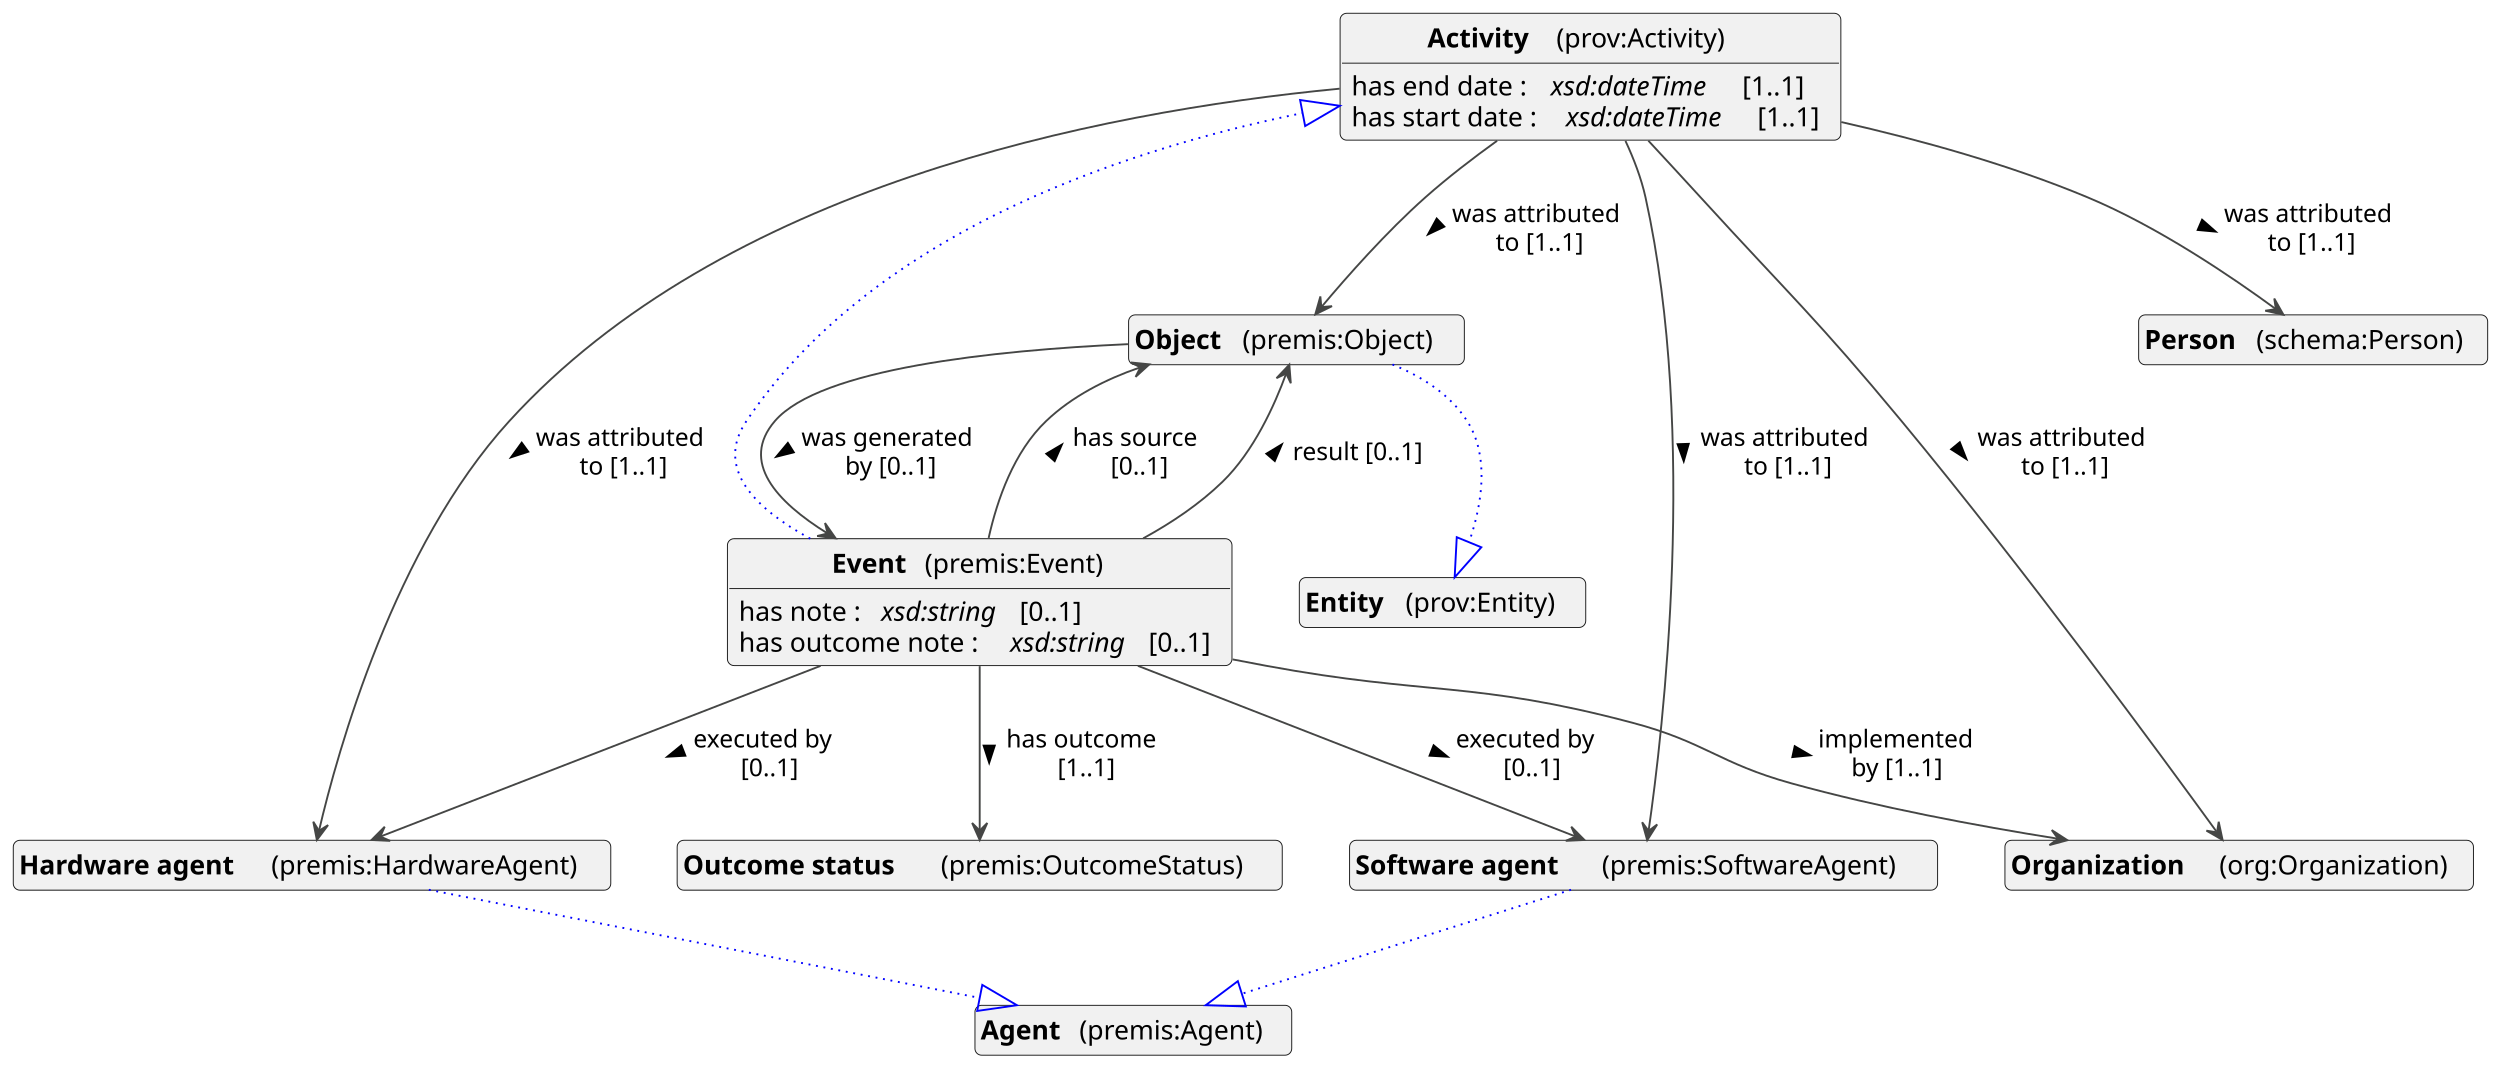
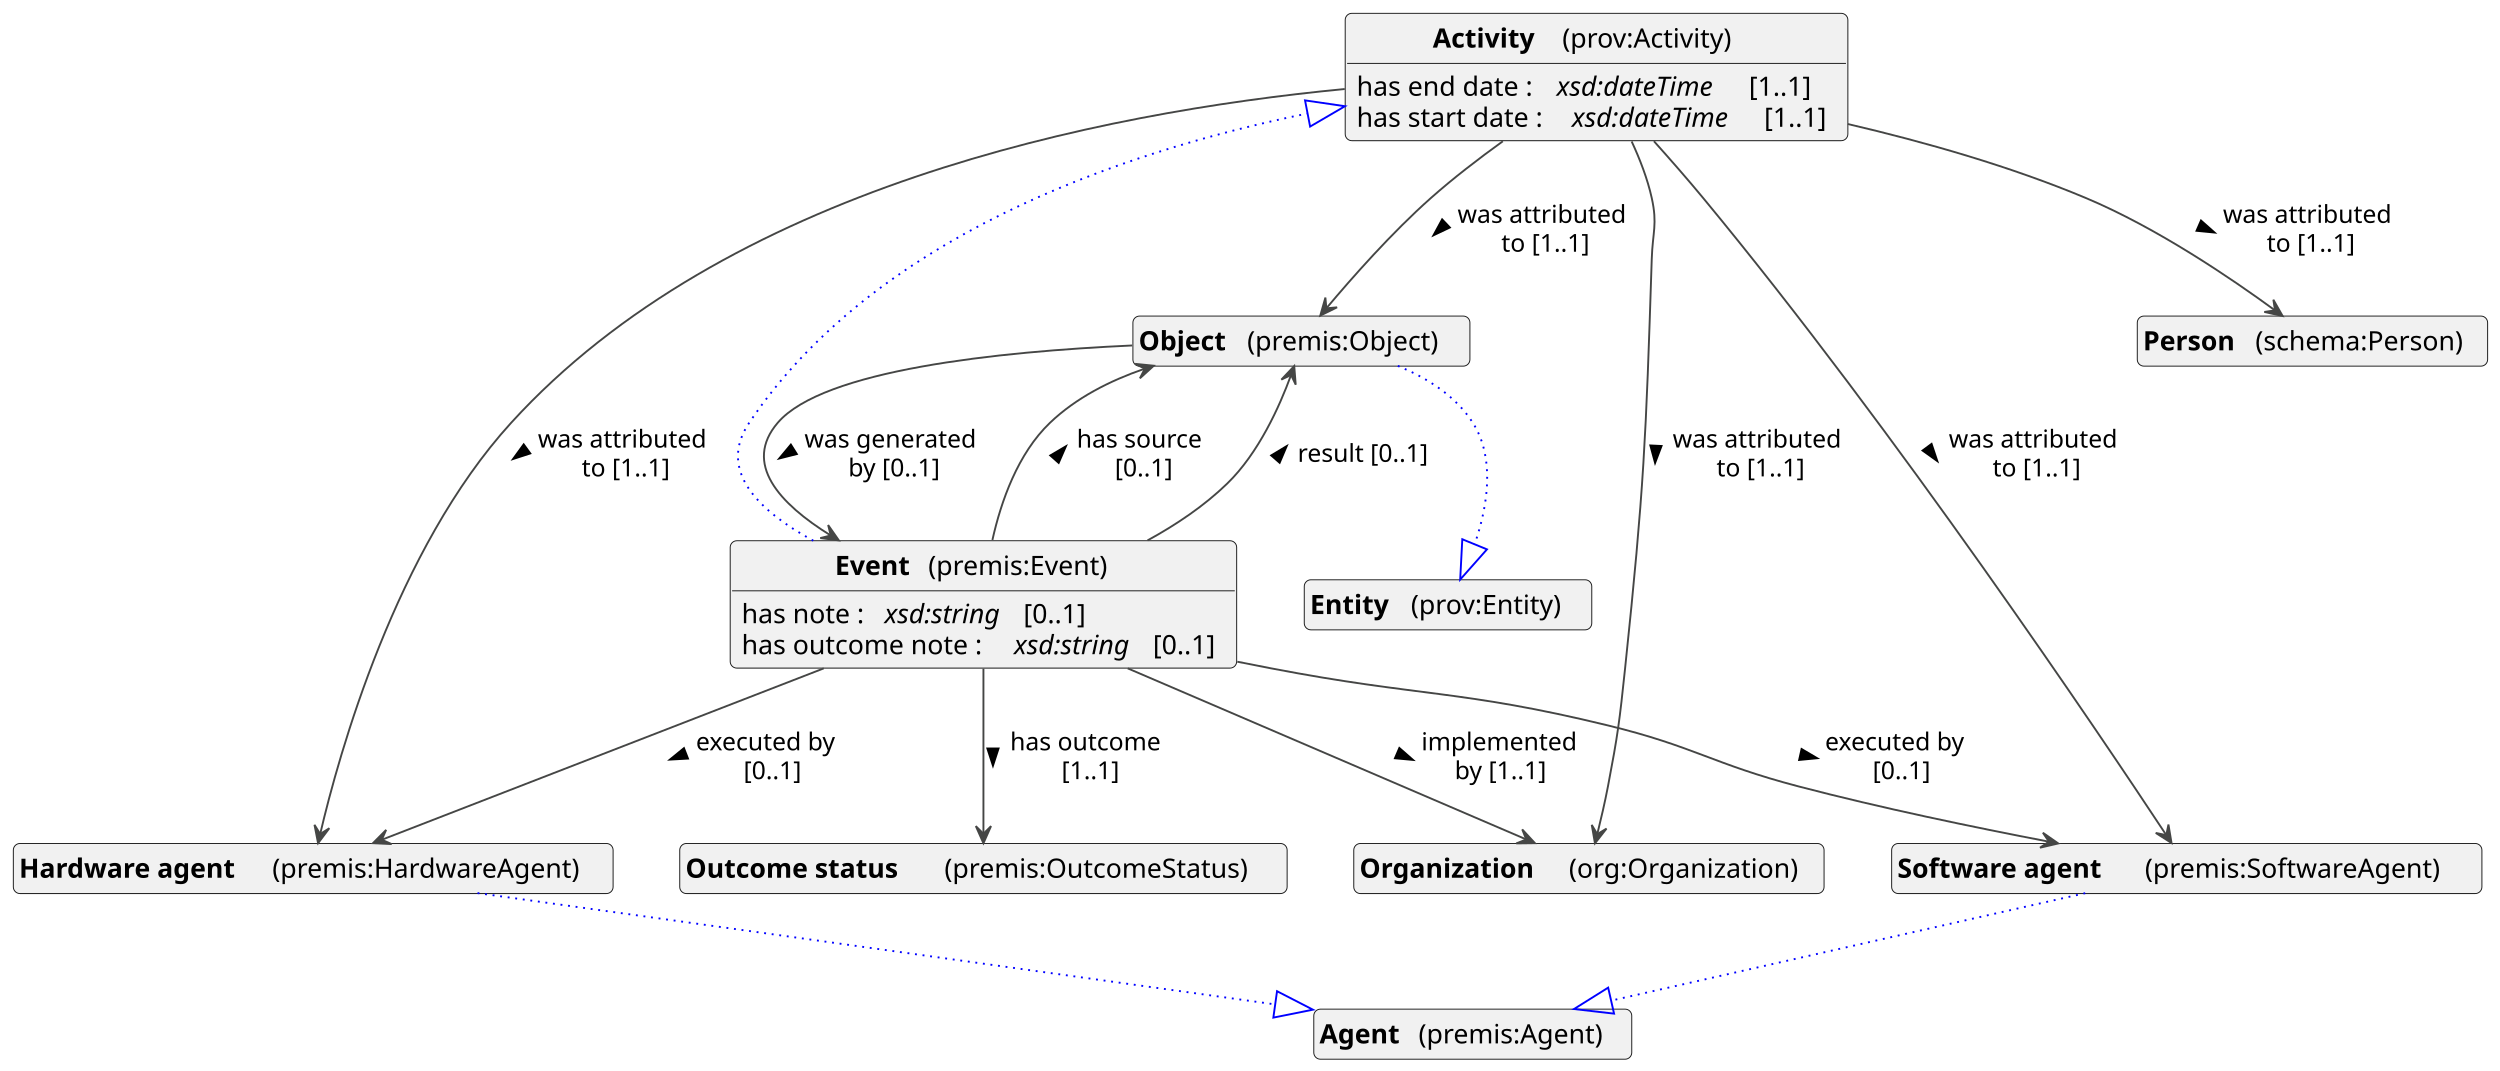
- <svg xmlns="http://www.w3.org/2000/svg" xmlns:xlink="http://www.w3.org/1999/xlink" contentStyleType="text/css" height="562px" preserveAspectRatio="none" style="width:1318px;height:562px;background:#FFFFFF;" version="1.1" viewBox="0 0 1318 562" width="1318px" zoomAndPan="magnify">
+ <svg xmlns="http://www.w3.org/2000/svg" xmlns:xlink="http://www.w3.org/1999/xlink" contentStyleType="text/css" height="562px" preserveAspectRatio="none" style="width:1313px;height:562px;background:#FFFFFF;" version="1.1" viewBox="0 0 1313 562" width="1313px" zoomAndPan="magnify">
  <defs />
  <g>
    <a href="#prov%3AActivity" target="_top" title="#prov%3AActivity" xlink:actuate="onRequest" xlink:href="#prov%3AActivity" xlink:show="new" xlink:title="#prov%3AActivity" xlink:type="simple">
      <g id="elem_prov_Activity">
        <rect codeLine="15" fill="#F1F1F1" height="66.891" id="prov_Activity" rx="3.5" ry="3.5" style="stroke:#181818;stroke-width:0.5;" width="264" x="706.5" y="7" />
        <text fill="#000000" font-family="sans-serif" font-size="14" font-weight="bold" lengthAdjust="spacing" textLength="64" x="752.5" y="24.995">Activity</text>
        <text fill="#000000" font-family="sans-serif" font-size="14" lengthAdjust="spacing" textLength="104" x="820.5" y="24.995">(prov:Activity)</text>
        <line style="stroke:#181818;stroke-width:0.5;" x1="707.5" x2="969.5" y1="33.297" y2="33.297" />
        <text fill="#000000" font-family="sans-serif" font-size="14" lengthAdjust="spacing" textLength="101" x="712.5" y="50.292">has end date :</text>
        <text fill="#000000" font-family="sans-serif" font-size="14" font-style="italic" lengthAdjust="spacing" textLength="97" x="817.5" y="50.292">xsd:dateTime</text>
        <text fill="#000000" font-family="sans-serif" font-size="14" lengthAdjust="spacing" textLength="38" x="918.5" y="50.292">[1..1]</text>
        <text fill="#000000" font-family="sans-serif" font-size="14" lengthAdjust="spacing" textLength="109" x="712.5" y="66.589">has start date :</text>
        <text fill="#000000" font-family="sans-serif" font-size="14" font-style="italic" lengthAdjust="spacing" textLength="97" x="825.5" y="66.589">xsd:dateTime</text>
        <text fill="#000000" font-family="sans-serif" font-size="14" lengthAdjust="spacing" textLength="38" x="926.5" y="66.589">[1..1]</text>
      </g>
    </a>
    <a href="#premis%3AEvent" target="_top" title="#premis%3AEvent" xlink:actuate="onRequest" xlink:href="#premis%3AEvent" xlink:show="new" xlink:title="#premis%3AEvent" xlink:type="simple">
      <g id="elem_premis_Event">
        <rect codeLine="14" fill="#F1F1F1" height="66.891" id="premis_Event" rx="3.5" ry="3.5" style="stroke:#181818;stroke-width:0.5;" width="266" x="383.5" y="284" />
        <text fill="#000000" font-family="sans-serif" font-size="14" font-weight="bold" lengthAdjust="spacing" textLength="45" x="438.5" y="301.995">Event</text>
        <text fill="#000000" font-family="sans-serif" font-size="14" lengthAdjust="spacing" textLength="107" x="487.5" y="301.995">(premis:Event)</text>
        <line style="stroke:#181818;stroke-width:0.5;" x1="384.5" x2="648.5" y1="310.297" y2="310.297" />
        <text fill="#000000" font-family="sans-serif" font-size="14" lengthAdjust="spacing" textLength="71" x="389.5" y="327.292">has note :</text>
        <text fill="#000000" font-family="sans-serif" font-size="14" font-style="italic" lengthAdjust="spacing" textLength="69" x="464.5" y="327.292">xsd:string</text>
        <text fill="#000000" font-family="sans-serif" font-size="14" lengthAdjust="spacing" textLength="38" x="537.5" y="327.292">[0..1]</text>
        <text fill="#000000" font-family="sans-serif" font-size="14" lengthAdjust="spacing" textLength="139" x="389.5" y="343.589">has outcome note :</text>
        <text fill="#000000" font-family="sans-serif" font-size="14" font-style="italic" lengthAdjust="spacing" textLength="69" x="532.5" y="343.589">xsd:string</text>
        <text fill="#000000" font-family="sans-serif" font-size="14" lengthAdjust="spacing" textLength="38" x="605.5" y="343.589">[0..1]</text>
      </g>
    </a>
    <a href="#premis%3AObject" target="_top" title="#premis%3AObject" xlink:actuate="onRequest" xlink:href="#premis%3AObject" xlink:show="new" xlink:title="#premis%3AObject" xlink:type="simple">
      <g id="elem_premis_Object">
        <rect codeLine="16" fill="#F1F1F1" height="26.297" id="premis_Object" rx="3.5" ry="3.5" style="stroke:#181818;stroke-width:0.5;" width="177" x="595" y="166" />
        <text fill="#000000" font-family="sans-serif" font-size="14" font-weight="bold" lengthAdjust="spacing" textLength="53" x="598" y="183.995">Object</text>
        <text fill="#000000" font-family="sans-serif" font-size="14" lengthAdjust="spacing" textLength="114" x="655" y="183.995">(premis:Object)</text>
      </g>
    </a>
    <a href="#prov%3AEntity" target="_top" title="#prov%3AEntity" xlink:actuate="onRequest" xlink:href="#prov%3AEntity" xlink:show="new" xlink:title="#prov%3AEntity" xlink:type="simple">
      <g id="elem_prov_Entity">
        <rect codeLine="17" fill="#F1F1F1" height="26.297" id="prov_Entity" rx="3.5" ry="3.5" style="stroke:#181818;stroke-width:0.5;" width="151" x="685" y="304.5" />
        <text fill="#000000" font-family="sans-serif" font-size="14" font-weight="bold" lengthAdjust="spacing" textLength="49" x="688" y="322.495">Entity</text>
        <text fill="#000000" font-family="sans-serif" font-size="14" lengthAdjust="spacing" textLength="92" x="741" y="322.495">(prov:Entity)</text>
      </g>
    </a>
    <a href="#premis%3AOutcomeStatus" target="_top" title="#premis%3AOutcomeStatus" xlink:actuate="onRequest" xlink:href="#premis%3AOutcomeStatus" xlink:show="new" xlink:title="#premis%3AOutcomeStatus" xlink:type="simple">
      <g id="elem_premis_OutcomeStatus">
        <rect codeLine="18" fill="#F1F1F1" height="26.297" id="premis_OutcomeStatus" rx="3.5" ry="3.5" style="stroke:#181818;stroke-width:0.5;" width="319" x="357" y="443" />
        <text fill="#000000" font-family="sans-serif" font-size="14" font-weight="bold" lengthAdjust="spacing" textLength="132" x="360" y="460.995">Outcome status</text>
        <text fill="#000000" font-family="sans-serif" font-size="14" lengthAdjust="spacing" textLength="177" x="496" y="460.995">(premis:OutcomeStatus)</text>
      </g>
    </a>
-     <a href="#org%3AOrganization" target="_top" title="#org%3AOrganization" xlink:actuate="onRequest" xlink:href="#org%3AOrganization" xlink:show="new" xlink:title="#org%3AOrganization" xlink:type="simple">
-       <g id="elem_org_Organization">
-         <rect codeLine="19" fill="#F1F1F1" height="26.297" id="org_Organization" rx="3.5" ry="3.5" style="stroke:#181818;stroke-width:0.5;" width="247" x="1057" y="443" />
-         <text fill="#000000" font-family="sans-serif" font-size="14" font-weight="bold" lengthAdjust="spacing" textLength="106" x="1060" y="460.995">Organization</text>
-         <text fill="#000000" font-family="sans-serif" font-size="14" lengthAdjust="spacing" textLength="131" x="1170" y="460.995">(org:Organization)</text>
+     <a href="#premis%3ASoftwareAgent" target="_top" title="#premis%3ASoftwareAgent" xlink:actuate="onRequest" xlink:href="#premis%3ASoftwareAgent" xlink:show="new" xlink:title="#premis%3ASoftwareAgent" xlink:type="simple">
+       <g id="elem_premis_SoftwareAgent">
+         <rect codeLine="19" fill="#F1F1F1" height="26.297" id="premis_SoftwareAgent" rx="3.5" ry="3.5" style="stroke:#181818;stroke-width:0.5;" width="310" x="993.5" y="443" />
+         <text fill="#000000" font-family="sans-serif" font-size="14" font-weight="bold" lengthAdjust="spacing" textLength="126" x="996.5" y="460.995">Software agent</text>
+         <text fill="#000000" font-family="sans-serif" font-size="14" lengthAdjust="spacing" textLength="174" x="1126.5" y="460.995">(premis:SoftwareAgent)</text>
+       </g>
+     </a>
+     <a href="#premis%3AAgent" target="_top" title="#premis%3AAgent" xlink:actuate="onRequest" xlink:href="#premis%3AAgent" xlink:show="new" xlink:title="#premis%3AAgent" xlink:type="simple">
+       <g id="elem_premis_Agent">
+         <rect codeLine="22" fill="#F1F1F1" height="26.297" id="premis_Agent" rx="3.5" ry="3.5" style="stroke:#181818;stroke-width:0.5;" width="167" x="690" y="530" />
+         <text fill="#000000" font-family="sans-serif" font-size="14" font-weight="bold" lengthAdjust="spacing" textLength="48" x="693" y="547.995">Agent</text>
+         <text fill="#000000" font-family="sans-serif" font-size="14" lengthAdjust="spacing" textLength="109" x="745" y="547.995">(premis:Agent)</text>
      </g>
    </a>
    <a href="#premis%3AHardwareAgent" target="_top" title="#premis%3AHardwareAgent" xlink:actuate="onRequest" xlink:href="#premis%3AHardwareAgent" xlink:show="new" xlink:title="#premis%3AHardwareAgent" xlink:type="simple">
      <g id="elem_premis_HardwareAgent">
-         <rect codeLine="20" fill="#F1F1F1" height="26.297" id="premis_HardwareAgent" rx="3.5" ry="3.5" style="stroke:#181818;stroke-width:0.5;" width="315" x="7" y="443" />
+         <rect codeLine="21" fill="#F1F1F1" height="26.297" id="premis_HardwareAgent" rx="3.5" ry="3.5" style="stroke:#181818;stroke-width:0.5;" width="315" x="7" y="443" />
        <text fill="#000000" font-family="sans-serif" font-size="14" font-weight="bold" lengthAdjust="spacing" textLength="129" x="10" y="460.995">Hardware agent</text>
        <text fill="#000000" font-family="sans-serif" font-size="14" lengthAdjust="spacing" textLength="176" x="143" y="460.995">(premis:HardwareAgent)</text>
      </g>
    </a>
-     <a href="#premis%3AAgent" target="_top" title="#premis%3AAgent" xlink:actuate="onRequest" xlink:href="#premis%3AAgent" xlink:show="new" xlink:title="#premis%3AAgent" xlink:type="simple">
-       <g id="elem_premis_Agent">
-         <rect codeLine="24" fill="#F1F1F1" height="26.297" id="premis_Agent" rx="3.5" ry="3.5" style="stroke:#181818;stroke-width:0.5;" width="167" x="514" y="530" />
-         <text fill="#000000" font-family="sans-serif" font-size="14" font-weight="bold" lengthAdjust="spacing" textLength="48" x="517" y="547.995">Agent</text>
-         <text fill="#000000" font-family="sans-serif" font-size="14" lengthAdjust="spacing" textLength="109" x="569" y="547.995">(premis:Agent)</text>
+     <a href="#schema%3APerson" target="_top" title="#schema%3APerson" xlink:actuate="onRequest" xlink:href="#schema%3APerson" xlink:show="new" xlink:title="#schema%3APerson" xlink:type="simple">
+       <g id="elem_schema_Person">
+         <rect codeLine="23" fill="#F1F1F1" height="26.297" id="schema_Person" rx="3.5" ry="3.5" style="stroke:#181818;stroke-width:0.5;" width="184" x="1122.5" y="166" />
+         <text fill="#000000" font-family="sans-serif" font-size="14" font-weight="bold" lengthAdjust="spacing" textLength="55" x="1125.5" y="183.995">Person</text>
+         <text fill="#000000" font-family="sans-serif" font-size="14" lengthAdjust="spacing" textLength="119" x="1184.5" y="183.995">(schema:Person)</text>
      </g>
    </a>
-     <a href="#schema%3APerson" target="_top" title="#schema%3APerson" xlink:actuate="onRequest" xlink:href="#schema%3APerson" xlink:show="new" xlink:title="#schema%3APerson" xlink:type="simple">
-       <g id="elem_schema_Person">
-         <rect codeLine="22" fill="#F1F1F1" height="26.297" id="schema_Person" rx="3.5" ry="3.5" style="stroke:#181818;stroke-width:0.5;" width="184" x="1127.5" y="166" />
-         <text fill="#000000" font-family="sans-serif" font-size="14" font-weight="bold" lengthAdjust="spacing" textLength="55" x="1130.5" y="183.995">Person</text>
-         <text fill="#000000" font-family="sans-serif" font-size="14" lengthAdjust="spacing" textLength="119" x="1189.5" y="183.995">(schema:Person)</text>
-       </g>
-     </a>
-     <a href="#premis%3ASoftwareAgent" target="_top" title="#premis%3ASoftwareAgent" xlink:actuate="onRequest" xlink:href="#premis%3ASoftwareAgent" xlink:show="new" xlink:title="#premis%3ASoftwareAgent" xlink:type="simple">
-       <g id="elem_premis_SoftwareAgent">
-         <rect codeLine="23" fill="#F1F1F1" height="26.297" id="premis_SoftwareAgent" rx="3.5" ry="3.5" style="stroke:#181818;stroke-width:0.5;" width="310" x="711.5" y="443" />
-         <text fill="#000000" font-family="sans-serif" font-size="14" font-weight="bold" lengthAdjust="spacing" textLength="126" x="714.5" y="460.995">Software agent</text>
-         <text fill="#000000" font-family="sans-serif" font-size="14" lengthAdjust="spacing" textLength="174" x="844.5" y="460.995">(premis:SoftwareAgent)</text>
+     <a href="#org%3AOrganization" target="_top" title="#org%3AOrganization" xlink:actuate="onRequest" xlink:href="#org%3AOrganization" xlink:show="new" xlink:title="#org%3AOrganization" xlink:type="simple">
+       <g id="elem_org_Organization">
+         <rect codeLine="24" fill="#F1F1F1" height="26.297" id="org_Organization" rx="3.5" ry="3.5" style="stroke:#181818;stroke-width:0.5;" width="247" x="711" y="443" />
+         <text fill="#000000" font-family="sans-serif" font-size="14" font-weight="bold" lengthAdjust="spacing" textLength="106" x="714" y="460.995">Organization</text>
+         <text fill="#000000" font-family="sans-serif" font-size="14" lengthAdjust="spacing" textLength="131" x="824" y="460.995">(org:Organization)</text>
      </g>
    </a>
    <g id="link_prov_Activity_premis_Object">
      <path codeLine="33" d="M789.285,74.195 C776.575,83.346 763.19,93.637 751.5,104 C730.973,122.197 710.012,145.953 696.892,161.577 " fill="none" id="prov_Activity-to-premis_Object" style="stroke:#454645;stroke-width:1.0;" />
      <polygon fill="#454645" points="693.406,165.757,702.242,161.408,696.609,161.917,696.099,156.284,693.406,165.757" style="stroke:#454645;stroke-width:1.0;" />
      <polygon fill="#000000" points="752.867,123.569,761.458,119.489,757.419,115.218,752.867,123.569" style="stroke:#000000;stroke-width:1.0;" />
      <text fill="#000000" font-family="sans-serif" font-size="13" lengthAdjust="spacing" textLength="93" x="765.5" y="117.067">was attributed</text>
      <text fill="#000000" font-family="sans-serif" font-size="13" lengthAdjust="spacing" textLength="51" x="788.5" y="132.2">to [1..1]</text>
    </g>
    <g id="link_prov_Activity_schema_Person">
-       <path codeLine="34" d="M970.725,64.347 C1013.1,73.947 1059.61,86.94 1100.5,104 C1137.91,119.609 1177.04,146.249 1199.8,162.948 " fill="none" id="prov_Activity-to-schema_Person" style="stroke:#454645;stroke-width:1.0;" />
-       <polygon fill="#454645" points="1203.85,165.945,1198.99,157.379,1199.829,162.973,1194.235,163.812,1203.85,165.945" style="stroke:#454645;stroke-width:1.0;" />
-       <polygon fill="#000000" points="1168.093,122.11,1160.946,115.834,1158.622,121.233,1168.093,122.11" style="stroke:#000000;stroke-width:1.0;" />
-       <text fill="#000000" font-family="sans-serif" font-size="13" lengthAdjust="spacing" textLength="93" x="1172.5" y="117.067">was attributed</text>
-       <text fill="#000000" font-family="sans-serif" font-size="13" lengthAdjust="spacing" textLength="51" x="1195.5" y="132.2">to [1..1]</text>
+       <path codeLine="34" d="M970.502,65.145 C1011.44,74.703 1056.12,87.471 1095.5,104 C1132.88,119.691 1172.01,146.307 1194.78,162.978 " fill="none" id="prov_Activity-to-schema_Person" style="stroke:#454645;stroke-width:1.0;" />
+       <polygon fill="#454645" points="1198.84,165.97,1193.977,157.405,1194.818,162.999,1189.224,163.84,1198.84,165.97" style="stroke:#454645;stroke-width:1.0;" />
+       <polygon fill="#000000" points="1163.083,122.132,1155.967,115.822,1153.617,121.209,1163.083,122.132" style="stroke:#000000;stroke-width:1.0;" />
+       <text fill="#000000" font-family="sans-serif" font-size="13" lengthAdjust="spacing" textLength="93" x="1167.5" y="117.067">was attributed</text>
+       <text fill="#000000" font-family="sans-serif" font-size="13" lengthAdjust="spacing" textLength="51" x="1190.5" y="132.2">to [1..1]</text>
    </g>
    <g id="link_prov_Activity_org_Organization">
-       <path codeLine="35" d="M869.003,74.169 C877.9,83.752 887.617,94.271 896.5,104 C944.034,156.061 957.51,167.725 1002.5,222 C1067.9,300.898 1140.52,399.797 1168.56,438.448 " fill="none" id="prov_Activity-to-org_Organization" style="stroke:#454645;stroke-width:1.0;" />
-       <polygon fill="#454645" points="1171.75,442.857,1169.701,433.224,1168.813,438.81,1163.226,437.923,1171.75,442.857" style="stroke:#454645;stroke-width:1.0;" />
-       <polygon fill="#000000" points="1036.676,241.995,1033.201,233.142,1028.661,236.875,1036.676,241.995" style="stroke:#000000;stroke-width:1.0;" />
-       <text fill="#000000" font-family="sans-serif" font-size="13" lengthAdjust="spacing" textLength="93" x="1042.5" y="235.067">was attributed</text>
-       <text fill="#000000" font-family="sans-serif" font-size="13" lengthAdjust="spacing" textLength="51" x="1065.5" y="250.2">to [1..1]</text>
+       <path codeLine="35" d="M856.948,74.289 C861.283,83.605 865.283,93.955 867.5,104 C870.565,117.888 867.962,121.785 867.5,136 C864.387,231.707 863.497,255.765 853.5,351 C850.593,378.692 849.73,385.651 844.5,413 C842.921,421.255 840.807,430.336 838.93,437.935 " fill="none" id="prov_Activity-to-org_Organization" style="stroke:#454645;stroke-width:1.0;" />
+       <polygon fill="#454645" points="837.677,442.932,843.746,435.175,838.893,438.082,835.986,433.229,837.677,442.932" style="stroke:#454645;stroke-width:1.0;" />
+       <polygon fill="#000000" points="869.253,243.127,872.635,234.238,866.765,233.947,869.253,243.127" style="stroke:#000000;stroke-width:1.0;" />
+       <text fill="#000000" font-family="sans-serif" font-size="13" lengthAdjust="spacing" textLength="93" x="878.5" y="235.067">was attributed</text>
+       <text fill="#000000" font-family="sans-serif" font-size="13" lengthAdjust="spacing" textLength="51" x="901.5" y="250.2">to [1..1]</text>
    </g>
    <g id="link_prov_Activity_premis_SoftwareAgent">
-       <path codeLine="36" d="M856.948,74.289 C861.283,83.605 865.283,93.955 867.5,104 C895.187,229.449 876.595,386.318 869.17,437.782 " fill="none" id="prov_Activity-to-premis_SoftwareAgent" style="stroke:#454645;stroke-width:1.0;" />
-       <polygon fill="#454645" points="868.405,442.981,873.671,434.658,869.132,438.034,865.756,433.495,868.405,442.981" style="stroke:#454645;stroke-width:1.0;" />
-       <polygon fill="#000000" points="887.668,243.13,890.301,233.991,884.427,234.189,887.668,243.13" style="stroke:#000000;stroke-width:1.0;" />
-       <text fill="#000000" font-family="sans-serif" font-size="13" lengthAdjust="spacing" textLength="93" x="896.5" y="235.067">was attributed</text>
-       <text fill="#000000" font-family="sans-serif" font-size="13" lengthAdjust="spacing" textLength="51" x="919.5" y="250.2">to [1..1]</text>
+       <path codeLine="36" d="M868.64,74.158 C877.157,83.648 886.328,94.121 894.5,104 C996.187,226.933 1103.73,387.1 1137.62,438.419 " fill="none" id="prov_Activity-to-premis_SoftwareAgent" style="stroke:#454645;stroke-width:1.0;" />
+       <polygon fill="#454645" points="1140.49,442.764,1138.871,433.049,1137.736,438.591,1132.194,437.455,1140.49,442.764" style="stroke:#454645;stroke-width:1.0;" />
+       <polygon fill="#000000" points="1017.47,242.155,1014.461,233.133,1009.733,236.625,1017.47,242.155" style="stroke:#000000;stroke-width:1.0;" />
+       <text fill="#000000" font-family="sans-serif" font-size="13" lengthAdjust="spacing" textLength="93" x="1023.5" y="235.067">was attributed</text>
+       <text fill="#000000" font-family="sans-serif" font-size="13" lengthAdjust="spacing" textLength="51" x="1046.5" y="250.2">to [1..1]</text>
    </g>
    <g id="link_prov_Activity_premis_HardwareAgent">
      <path codeLine="37" d="M706.274,46.75 C575.999,59.265 380.668,98.992 268.5,222 C207.818,288.547 177.927,396.346 168.192,437.906 " fill="none" id="prov_Activity-to-premis_HardwareAgent" style="stroke:#454645;stroke-width:1.0;" />
      <polygon fill="#454645" points="167.053,442.867,172.965,434.99,168.171,437.994,165.167,433.2,167.053,442.867" style="stroke:#454645;stroke-width:1.0;" />
      <polygon fill="#000000" points="269.456,241.073,278.5,238.131,275.044,233.377,269.456,241.073" style="stroke:#000000;stroke-width:1.0;" />
      <text fill="#000000" font-family="sans-serif" font-size="13" lengthAdjust="spacing" textLength="93" x="282.5" y="235.067">was attributed</text>
      <text fill="#000000" font-family="sans-serif" font-size="13" lengthAdjust="spacing" textLength="51" x="305.5" y="250.2">to [1..1]</text>
    </g>
    <g id="link_premis_Event_prov_Activity">
      <path codeLine="39" d="M427.142,283.968 C397.898,268.041 376.727,246.904 393.5,222 C458.502,125.488 584.898,80.561 686.423,59.657 " fill="none" id="premis_Event-to-prov_Activity" style="stroke:#0000FF;stroke-width:1.0;stroke-dasharray:1.0,3.0;" />
      <polygon fill="none" points="685.404,52.724,706.371,55.789,688.069,66.468,685.404,52.724" style="stroke:#0000FF;stroke-width:1.0;" />
    </g>
    <g id="link_premis_Event_premis_SoftwareAgent">
-       <path codeLine="42" d="M599.889,351.022 C673.294,379.65 776.647,419.957 830.571,440.988 " fill="none" id="premis_Event-to-premis_SoftwareAgent" style="stroke:#454645;stroke-width:1.0;" />
-       <polygon fill="#454645" points="835.316,442.838,828.385,435.841,830.658,441.021,825.478,443.294,835.316,442.838" style="stroke:#454645;stroke-width:1.0;" />
-       <polygon fill="#000000" points="763.158,398.95,755.799,392.925,753.663,398.401,763.158,398.95" style="stroke:#000000;stroke-width:1.0;" />
-       <text fill="#000000" font-family="sans-serif" font-size="13" lengthAdjust="spacing" textLength="80" x="767.5" y="394.067">executed by</text>
-       <text fill="#000000" font-family="sans-serif" font-size="13" lengthAdjust="spacing" textLength="34" x="792.5" y="409.2">[0..1]</text>
+       <path codeLine="42" d="M649.825,347.529 C655.794,348.724 661.707,349.886 667.5,351 C745.854,366.065 766.976,362.127 844.5,381 C889.84,392.038 899.361,401.167 944.5,413 C987.682,424.32 1036.66,434.49 1075.8,441.986 " fill="none" id="premis_Event-to-premis_SoftwareAgent" style="stroke:#454645;stroke-width:1.0;" />
+       <polygon fill="#454645" points="1081.01,442.979,1072.926,437.354,1076.1,442.036,1071.417,445.211,1081.01,442.979" style="stroke:#454645;stroke-width:1.0;" />
+       <polygon fill="#000000" points="954.381,398.215,946.187,393.388,944.915,399.126,954.381,398.215" style="stroke:#000000;stroke-width:1.0;" />
+       <text fill="#000000" font-family="sans-serif" font-size="13" lengthAdjust="spacing" textLength="80" x="958.5" y="394.067">executed by</text>
+       <text fill="#000000" font-family="sans-serif" font-size="13" lengthAdjust="spacing" textLength="34" x="983.5" y="409.2">[0..1]</text>
    </g>
    <g id="link_premis_Event_premis_HardwareAgent">
      <path codeLine="43" d="M432.634,351.022 C358.81,379.65 254.867,419.957 200.634,440.988 " fill="none" id="premis_Event-to-premis_HardwareAgent" style="stroke:#454645;stroke-width:1.0;" />
      <polygon fill="#454645" points="195.862,442.838,205.7,443.312,200.523,441.029,202.806,435.853,195.862,442.838" style="stroke:#454645;stroke-width:1.0;" />
      <polygon fill="#000000" points="351.838,398.941,361.334,398.41,359.209,392.93,351.838,398.941" style="stroke:#000000;stroke-width:1.0;" />
      <text fill="#000000" font-family="sans-serif" font-size="13" lengthAdjust="spacing" textLength="80" x="365.5" y="394.067">executed by</text>
      <text fill="#000000" font-family="sans-serif" font-size="13" lengthAdjust="spacing" textLength="34" x="390.5" y="409.2">[0..1]</text>
    </g>
    <g id="link_premis_Event_premis_OutcomeStatus">
      <path codeLine="47" d="M516.5,351.195 C516.5,378.389 516.5,416.03 516.5,437.717 " fill="none" id="premis_Event-to-premis_OutcomeStatus" style="stroke:#454645;stroke-width:1.0;" />
      <polygon fill="#454645" points="516.5,442.871,520.5,433.871,516.5,437.871,512.5,433.871,516.5,442.871" style="stroke:#454645;stroke-width:1.0;" />
      <polygon fill="#000000" points="521.5,402.133,524.439,393.088,518.561,393.088,521.5,402.133" style="stroke:#000000;stroke-width:1.0;" />
      <text fill="#000000" font-family="sans-serif" font-size="13" lengthAdjust="spacing" textLength="84" x="530.5" y="394.067">has outcome</text>
      <text fill="#000000" font-family="sans-serif" font-size="13" lengthAdjust="spacing" textLength="34" x="557.5" y="409.2">[1..1]</text>
    </g>
    <g id="link_premis_Event_premis_Object">
      <path codeLine="51" d="M521.215,283.598 C525.746,263.319 534.541,238.186 551.5,222 C565.176,208.948 582.899,199.951 600.895,193.75 " fill="none" id="premis_Event-to-premis_Object" style="stroke:#454645;stroke-width:1.0;" />
      <polygon fill="#454645" points="605.975,192.074,596.175,191.096,601.227,193.641,598.682,198.693,605.975,192.074" style="stroke:#454645;stroke-width:1.0;" />
      <polygon fill="#000000" points="559.817,234.392,551.617,239.209,556.015,243.109,559.817,234.392" style="stroke:#000000;stroke-width:1.0;" />
      <text fill="#000000" font-family="sans-serif" font-size="13" lengthAdjust="spacing" textLength="70" x="565.5" y="235.067">has source</text>
      <text fill="#000000" font-family="sans-serif" font-size="13" lengthAdjust="spacing" textLength="34" x="585.5" y="250.2">[0..1]</text>
    </g>
    <g id="link_premis_Event_premis_Object">
      <path codeLine="55" d="M602.672,283.827 C617.737,275.603 632.427,265.706 644.5,254 C661.035,237.967 672.05,213.399 678.039,197.024 " fill="none" id="premis_Event-to-premis_Object-1" style="stroke:#454645;stroke-width:1.0;" />
      <polygon fill="#454645" points="679.737,192.224,672.965,199.375,678.07,196.938,680.508,202.043,679.737,192.224" style="stroke:#454645;stroke-width:1.0;" />
      <polygon fill="#000000" points="675.778,234.291,667.629,239.194,672.067,243.048,675.778,234.291" style="stroke:#000000;stroke-width:1.0;" />
      <text fill="#000000" font-family="sans-serif" font-size="13" lengthAdjust="spacing" textLength="74" x="681.5" y="242.567">result [0..1]</text>
    </g>
    <g id="link_premis_Object_premis_Event">
      <path codeLine="60" d="M594.652,181.44 C523.666,184.696 432.258,194.338 408.5,222 C390.087,243.439 409.195,264.432 436.188,281.166 " fill="none" id="premis_Object-to-premis_Event" style="stroke:#454645;stroke-width:1.0;" />
      <polygon fill="#454645" points="440.584,283.814,434.939,275.744,436.301,281.234,430.811,282.596,440.584,283.814" style="stroke:#454645;stroke-width:1.0;" />
      <polygon fill="#000000" points="409.268,240.796,418.489,238.466,415.358,233.491,409.268,240.796" style="stroke:#000000;stroke-width:1.0;" />
      <text fill="#000000" font-family="sans-serif" font-size="13" lengthAdjust="spacing" textLength="96" x="422.5" y="235.067">was generated</text>
      <text fill="#000000" font-family="sans-serif" font-size="13" lengthAdjust="spacing" textLength="54" x="445.5" y="250.2">by [0..1]</text>
    </g>
    <g id="link_premis_Event_org_Organization">
-       <path codeLine="53" d="M649.806,347.629 C655.78,348.796 661.699,349.926 667.5,351 C752.857,366.806 776.59,358.76 860.5,381 C899.117,391.235 905.997,402.342 944.5,413 C990.071,425.615 1041.68,435.305 1084.99,442.182 " fill="none" id="premis_Event-to-org_Organization" style="stroke:#454645;stroke-width:1.0;" />
-       <polygon fill="#454645" points="1089.96,442.965,1081.685,437.624,1085.02,442.194,1080.451,445.529,1089.96,442.965" style="stroke:#454645;stroke-width:1.0;" />
-       <polygon fill="#000000" points="954.386,398.194,946.171,393.402,944.923,399.146,954.386,398.194" style="stroke:#000000;stroke-width:1.0;" />
-       <text fill="#000000" font-family="sans-serif" font-size="13" lengthAdjust="spacing" textLength="85" x="958.5" y="394.067">implemented</text>
-       <text fill="#000000" font-family="sans-serif" font-size="13" lengthAdjust="spacing" textLength="54" x="976" y="409.2">by [1..1]</text>
+       <path codeLine="53" d="M592.265,351.022 C658.824,379.592 752.484,419.795 801.56,440.86 " fill="none" id="premis_Event-to-org_Organization" style="stroke:#454645;stroke-width:1.0;" />
+       <polygon fill="#454645" points="806.167,442.838,799.476,435.611,801.573,440.865,796.319,442.962,806.167,442.838" style="stroke:#454645;stroke-width:1.0;" />
+       <polygon fill="#000000" points="742.095,399.105,734.942,392.837,732.624,398.238,742.095,399.105" style="stroke:#000000;stroke-width:1.0;" />
+       <text fill="#000000" font-family="sans-serif" font-size="13" lengthAdjust="spacing" textLength="85" x="746.5" y="394.067">implemented</text>
+       <text fill="#000000" font-family="sans-serif" font-size="13" lengthAdjust="spacing" textLength="54" x="764" y="409.2">by [1..1]</text>
    </g>
    <g id="link_premis_Object_prov_Entity">
      <path codeLine="57" d="M734.131,192.154 C749.418,198.446 764.516,207.893 773.5,222 C785.521,240.875 781.23,266.153 774.498,285.815 " fill="none" id="premis_Object-to-prov_Entity" style="stroke:#0000FF;stroke-width:1.0;stroke-dasharray:1.0,3.0;" />
      <polygon fill="none" points="780.952,288.526,766.891,304.379,767.997,283.218,780.952,288.526" style="stroke:#0000FF;stroke-width:1.0;" />
    </g>
+     <g id="link_premis_SoftwareAgent_premis_Agent">
+       <path codeLine="64" d="M1095.17,469.088 C1029.92,483.877 919.162,508.983 846.164,525.529 " fill="none" id="premis_SoftwareAgent-to-premis_Agent" style="stroke:#0000FF;stroke-width:1.0;stroke-dasharray:1.0,3.0;" />
+       <polygon fill="none" points="847.699,532.359,826.646,529.953,844.604,518.706,847.699,532.359" style="stroke:#0000FF;stroke-width:1.0;" />
+     </g>
    <g id="link_premis_HardwareAgent_premis_Agent">
-       <path codeLine="66" d="M226.078,469.088 C302.22,484.035 432.048,509.521 516.283,526.057 " fill="none" id="premis_HardwareAgent-to-premis_Agent" style="stroke:#0000FF;stroke-width:1.0;stroke-dasharray:1.0,3.0;" />
-       <polygon fill="none" points="517.857,519.232,536.134,529.953,515.16,532.97,517.857,519.232" style="stroke:#0000FF;stroke-width:1.0;" />
-     </g>
-     <g id="link_premis_SoftwareAgent_premis_Agent">
-       <path codeLine="71" d="M828.245,469.088 C782.942,483.403 707.048,507.385 654.741,523.913 " fill="none" id="premis_SoftwareAgent-to-premis_Agent" style="stroke:#0000FF;stroke-width:1.0;stroke-dasharray:1.0,3.0;" />
-       <polygon fill="none" points="656.803,530.602,635.624,529.953,652.585,517.253,656.803,530.602" style="stroke:#0000FF;stroke-width:1.0;" />
+       <path codeLine="67" d="M250.785,469.043 C360.943,484.418 551.371,510.997 669.445,527.477 " fill="none" id="premis_HardwareAgent-to-premis_Agent" style="stroke:#0000FF;stroke-width:1.0;stroke-dasharray:1.0,3.0;" />
+       <polygon fill="none" points="670.699,520.584,689.539,530.281,668.764,534.449,670.699,520.584" style="stroke:#0000FF;stroke-width:1.0;" />
    </g>
  </g>
</svg>
